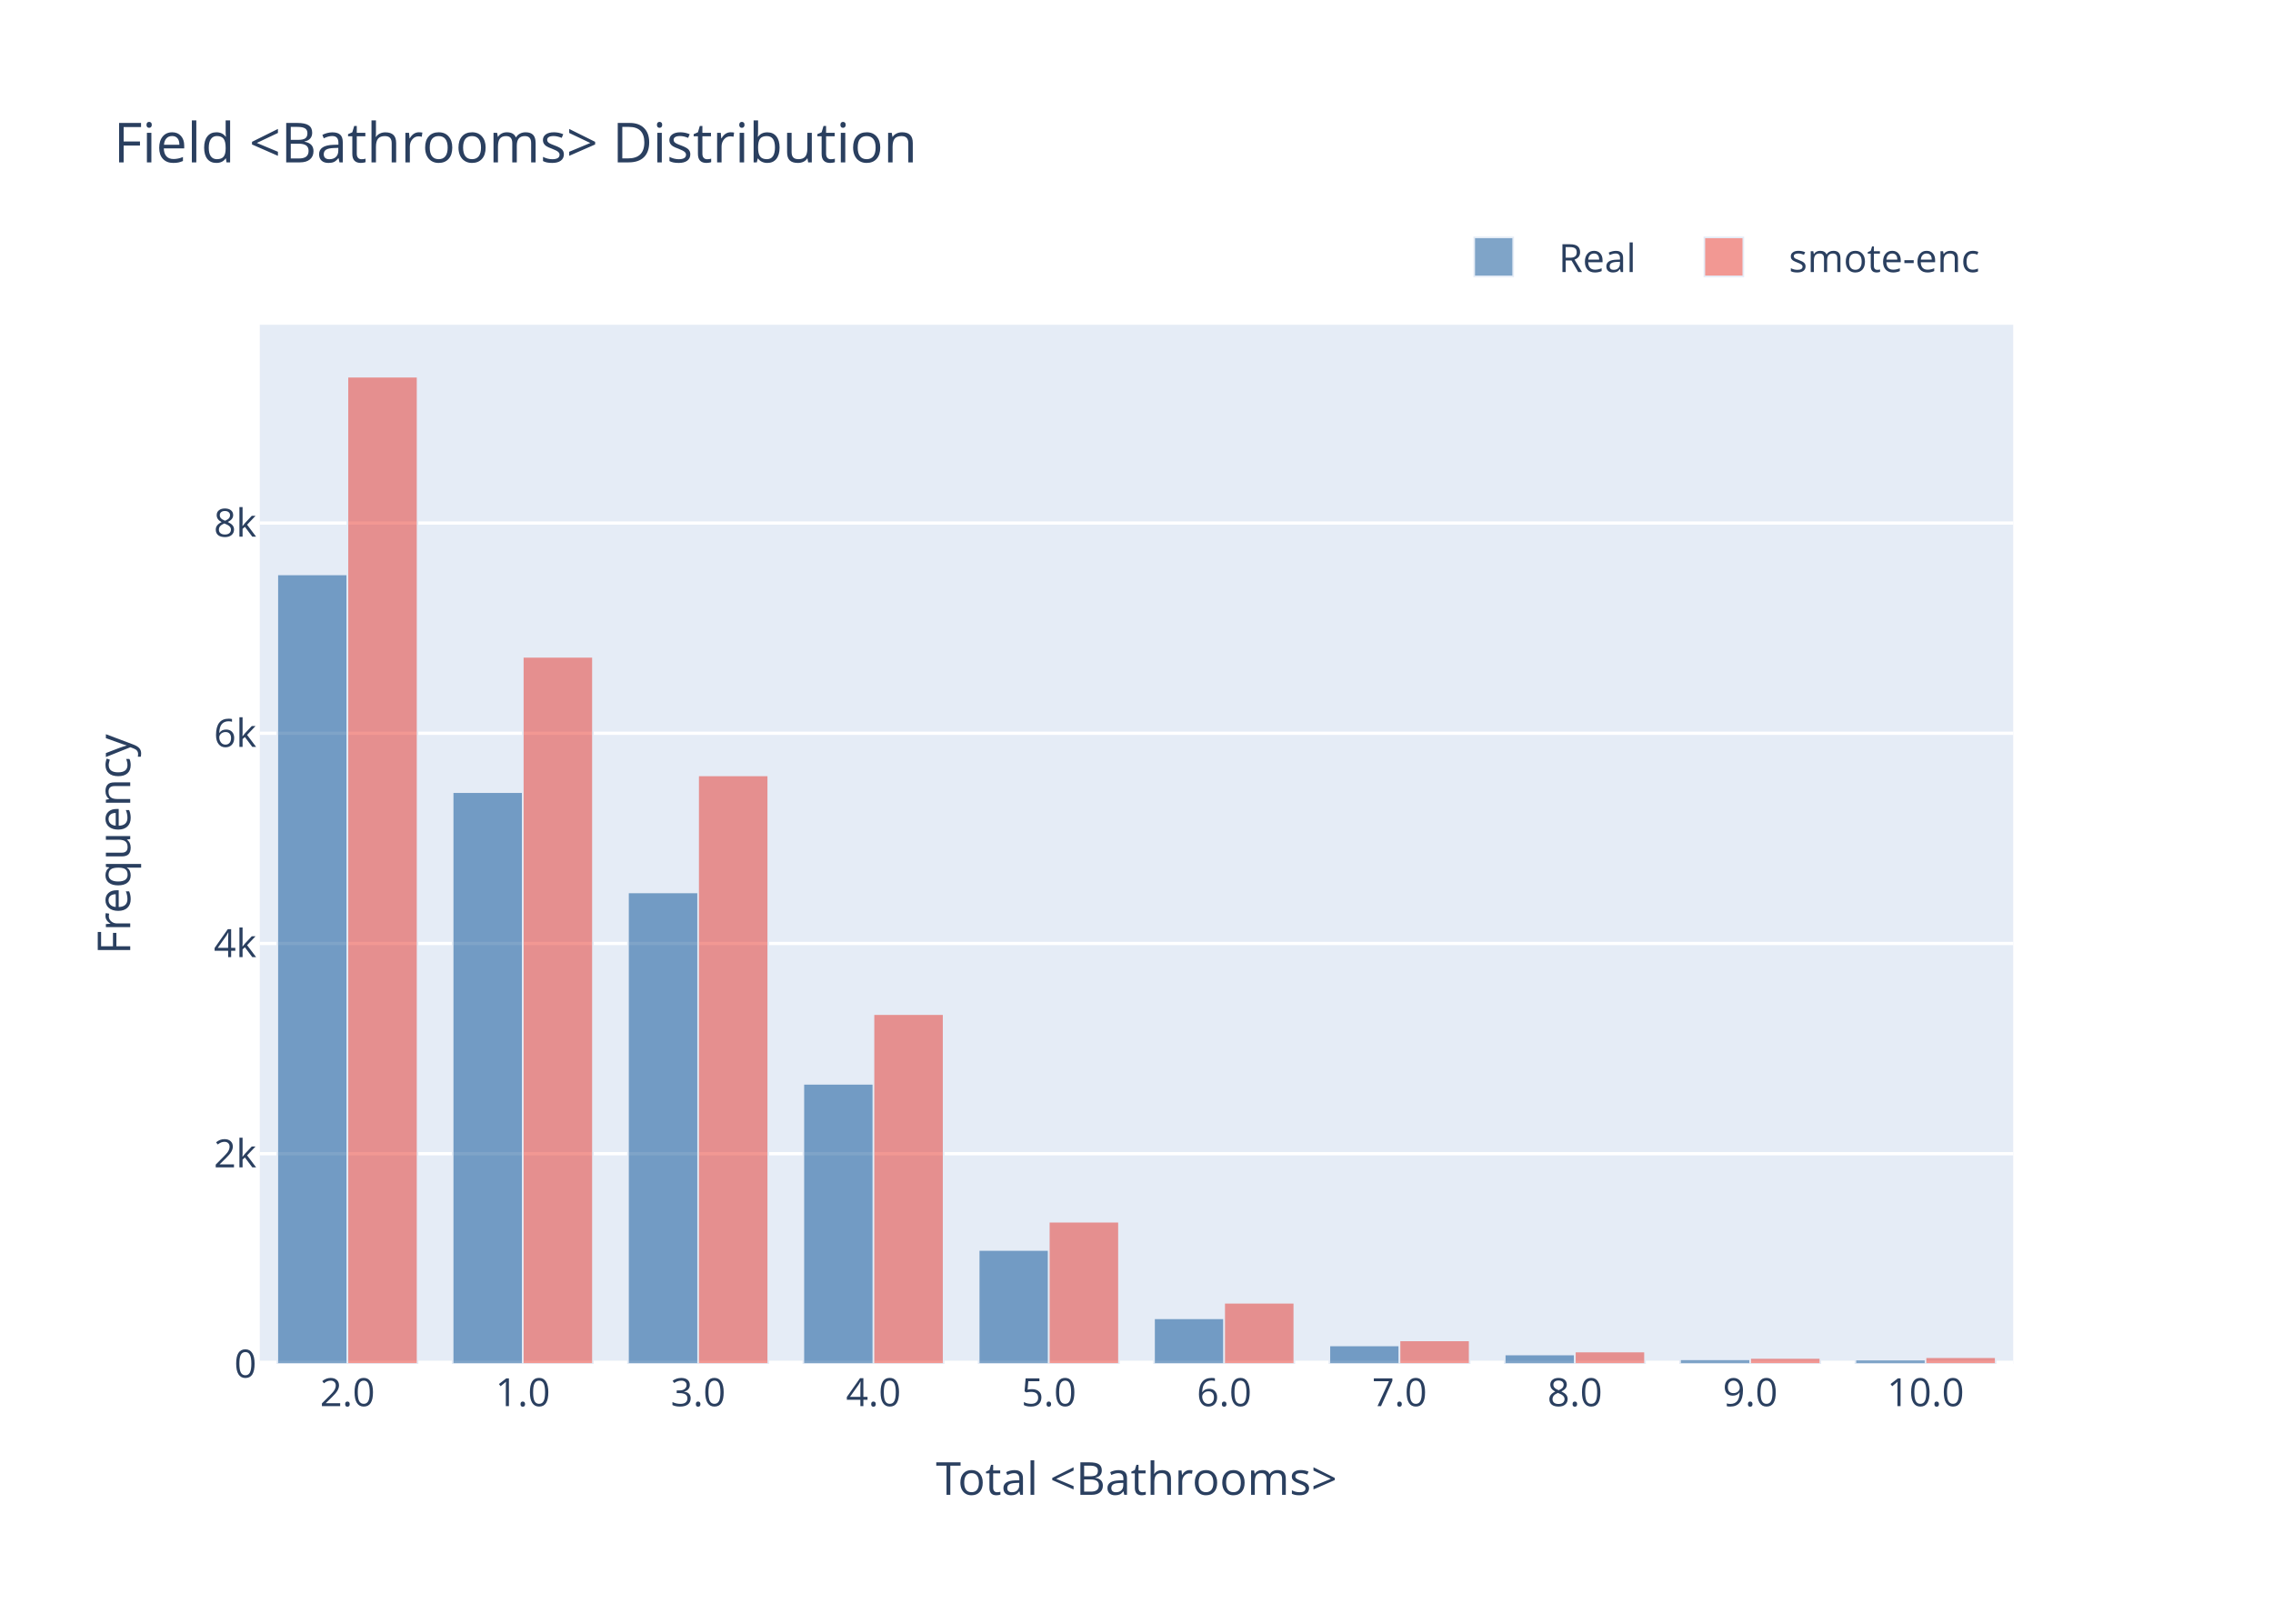
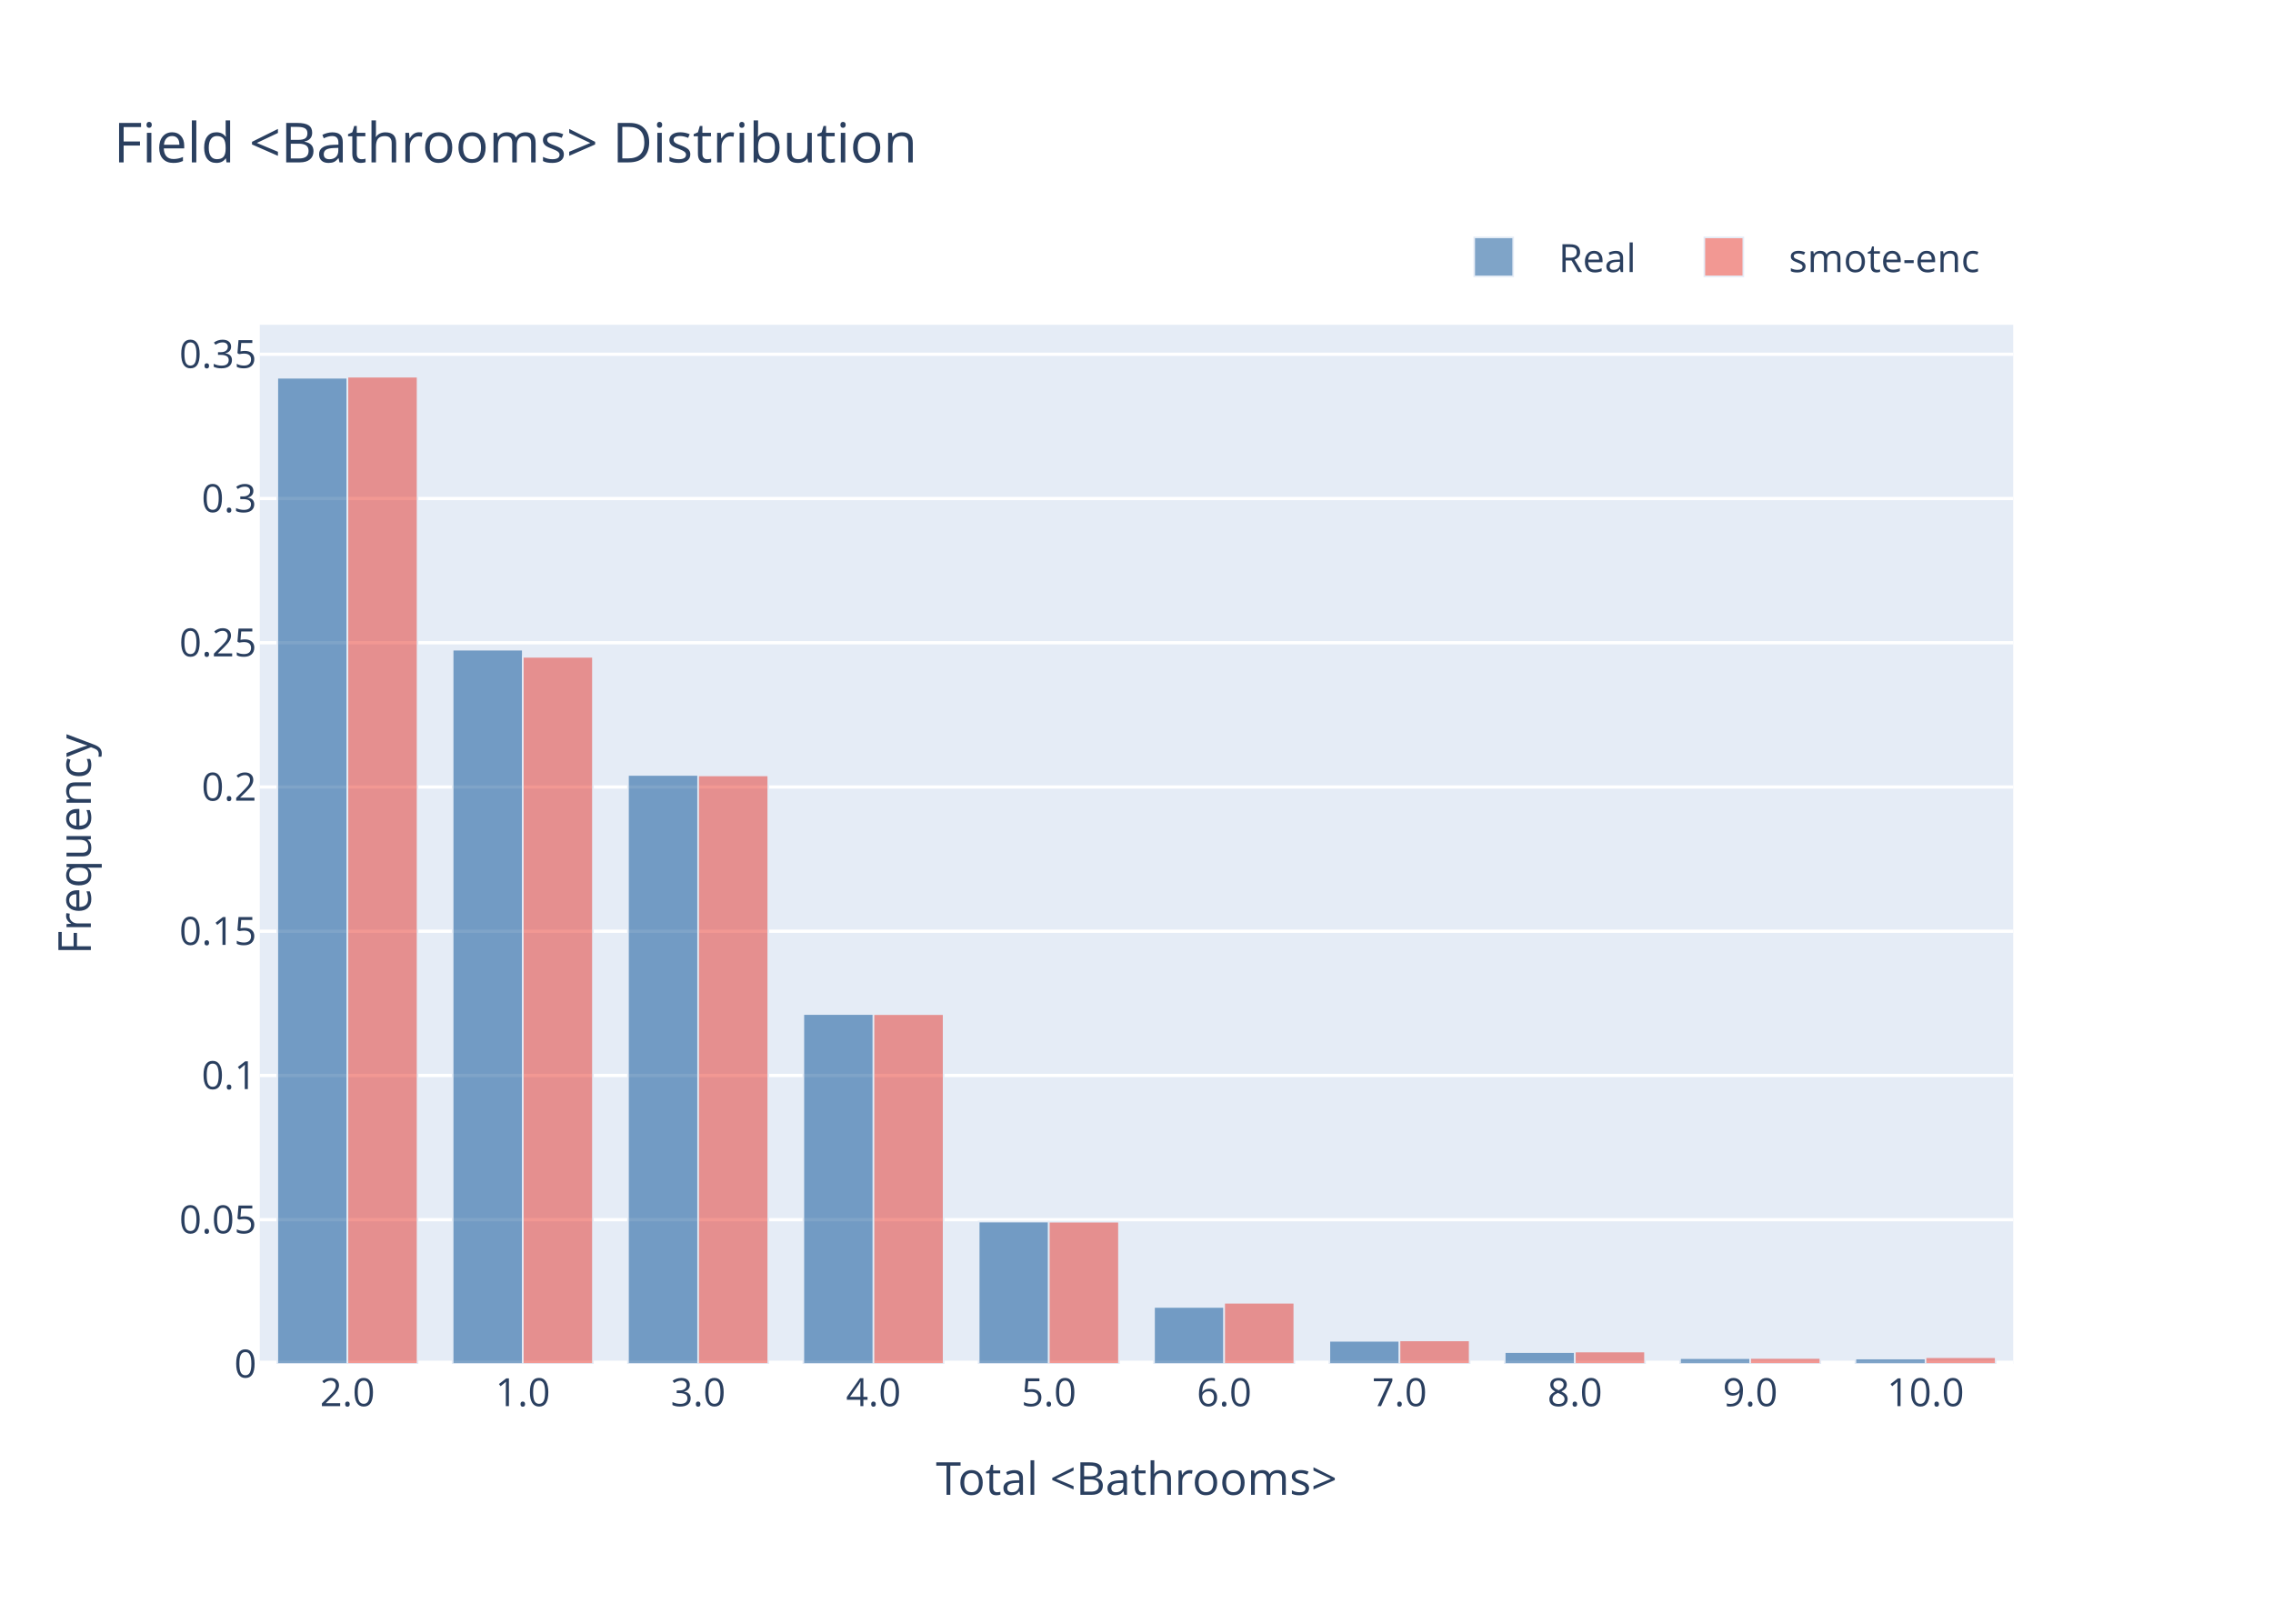
<svg xmlns="http://www.w3.org/2000/svg" class="main-svg" width="700" height="500" style="" viewBox="0 0 700 500">
  <rect x="0" y="0" width="700" height="500" style="fill: rgb(255, 255, 255); fill-opacity: 1;" />
-   <defs id="defs-8ff5d7">
+   <defs id="defs-b7415e">
    <g class="clips">
-       <clipPath id="clip8ff5d7xyplot" class="plotclip">
+       <clipPath id="clipb7415exyplot" class="plotclip">
        <rect width="540" height="320" />
      </clipPath>
-       <clipPath class="axesclip" id="clip8ff5d7x">
+       <clipPath class="axesclip" id="clipb7415ex">
        <rect x="80" y="0" width="540" height="500" />
      </clipPath>
-       <clipPath class="axesclip" id="clip8ff5d7y">
+       <clipPath class="axesclip" id="clipb7415ey">
        <rect x="0" y="100" width="700" height="320" />
      </clipPath>
-       <clipPath class="axesclip" id="clip8ff5d7xy">
+       <clipPath class="axesclip" id="clipb7415exy">
        <rect x="80" y="100" width="540" height="320" />
      </clipPath>
    </g>
    <g class="gradients" />
    <g class="patterns" />
  </defs>
  <g class="bglayer">
    <rect class="bg" x="80" y="100" width="540" height="320" style="fill: rgb(229, 236, 246); fill-opacity: 1; stroke-width: 0;" />
  </g>
  <g class="layer-below">
    <g class="imagelayer" />
    <g class="shapelayer" />
  </g>
  <g class="cartesianlayer">
    <g class="subplot xy">
      <g class="layer-subplot">
        <g class="shapelayer" />
        <g class="imagelayer" />
      </g>
      <g class="minor-gridlayer">
        <g class="x" />
        <g class="y" />
      </g>
      <g class="gridlayer">
        <g class="x" />
        <g class="y">
-           <path class="ygrid crisp" transform="translate(0,355.26)" d="M80,0h540" style="stroke: rgb(255, 255, 255); stroke-opacity: 1; stroke-width: 1px;" />
-           <path class="ygrid crisp" transform="translate(0,290.53)" d="M80,0h540" style="stroke: rgb(255, 255, 255); stroke-opacity: 1; stroke-width: 1px;" />
-           <path class="ygrid crisp" transform="translate(0,225.79)" d="M80,0h540" style="stroke: rgb(255, 255, 255); stroke-opacity: 1; stroke-width: 1px;" />
-           <path class="ygrid crisp" transform="translate(0,161.06)" d="M80,0h540" style="stroke: rgb(255, 255, 255); stroke-opacity: 1; stroke-width: 1px;" />
+           <path class="ygrid crisp" transform="translate(0,375.58)" d="M80,0h540" style="stroke: rgb(255, 255, 255); stroke-opacity: 1; stroke-width: 1px;" />
+           <path class="ygrid crisp" transform="translate(0,331.17)" d="M80,0h540" style="stroke: rgb(255, 255, 255); stroke-opacity: 1; stroke-width: 1px;" />
+           <path class="ygrid crisp" transform="translate(0,286.75)" d="M80,0h540" style="stroke: rgb(255, 255, 255); stroke-opacity: 1; stroke-width: 1px;" />
+           <path class="ygrid crisp" transform="translate(0,242.34)" d="M80,0h540" style="stroke: rgb(255, 255, 255); stroke-opacity: 1; stroke-width: 1px;" />
+           <path class="ygrid crisp" transform="translate(0,197.92)" d="M80,0h540" style="stroke: rgb(255, 255, 255); stroke-opacity: 1; stroke-width: 1px;" />
+           <path class="ygrid crisp" transform="translate(0,153.51)" d="M80,0h540" style="stroke: rgb(255, 255, 255); stroke-opacity: 1; stroke-width: 1px;" />
+           <path class="ygrid crisp" transform="translate(0,109.09)" d="M80,0h540" style="stroke: rgb(255, 255, 255); stroke-opacity: 1; stroke-width: 1px;" />
        </g>
      </g>
      <g class="zerolinelayer">
        <path class="yzl zl crisp" transform="translate(0,420)" d="M80,0h540" style="stroke: rgb(255, 255, 255); stroke-opacity: 1; stroke-width: 2px;" />
      </g>
      <path class="xlines-below" />
      <path class="ylines-below" />
      <g class="overlines-below" />
      <g class="xaxislayer-below" />
      <g class="yaxislayer-below" />
      <g class="overaxes-below" />
-       <g class="plot" transform="translate(80,100)" clip-path="url(#clip8ff5d7xyplot)">
+       <g class="plot" transform="translate(80,100)" clip-path="url(#clipb7415exyplot)">
        <g class="barlayer mlayer">
          <g class="trace bars" style="opacity: 1;">
            <g class="points">
              <g class="point">
-                 <path d="M5.4,320V76.88H27V320Z" style="vector-effect: none; opacity: 1; stroke-width: 0.5px; fill: rgb(0, 75, 147); fill-opacity: 0.5; stroke: rgb(229, 236, 246); stroke-opacity: 1;" />
-               </g>
-               <g class="point">
-                 <path d="M59.4,320V143.92H81V320Z" style="vector-effect: none; opacity: 1; stroke-width: 0.5px; fill: rgb(0, 75, 147); fill-opacity: 0.5; stroke: rgb(229, 236, 246); stroke-opacity: 1;" />
-               </g>
-               <g class="point">
-                 <path d="M113.4,320V174.8H135V320Z" style="vector-effect: none; opacity: 1; stroke-width: 0.5px; fill: rgb(0, 75, 147); fill-opacity: 0.5; stroke: rgb(229, 236, 246); stroke-opacity: 1;" />
-               </g>
-               <g class="point">
-                 <path d="M167.4,320V233.74H189V320Z" style="vector-effect: none; opacity: 1; stroke-width: 0.5px; fill: rgb(0, 75, 147); fill-opacity: 0.5; stroke: rgb(229, 236, 246); stroke-opacity: 1;" />
-               </g>
-               <g class="point">
-                 <path d="M221.4,320V284.91H243V320Z" style="vector-effect: none; opacity: 1; stroke-width: 0.5px; fill: rgb(0, 75, 147); fill-opacity: 0.5; stroke: rgb(229, 236, 246); stroke-opacity: 1;" />
-               </g>
-               <g class="point">
-                 <path d="M275.4,320V305.95H297V320Z" style="vector-effect: none; opacity: 1; stroke-width: 0.5px; fill: rgb(0, 75, 147); fill-opacity: 0.5; stroke: rgb(229, 236, 246); stroke-opacity: 1;" />
-               </g>
-               <g class="point">
-                 <path d="M329.4,320V314.3H351V320Z" style="vector-effect: none; opacity: 1; stroke-width: 0.5px; fill: rgb(0, 75, 147); fill-opacity: 0.5; stroke: rgb(229, 236, 246); stroke-opacity: 1;" />
-               </g>
-               <g class="point">
-                 <path d="M383.4,320V317.09H405V320Z" style="vector-effect: none; opacity: 1; stroke-width: 0.5px; fill: rgb(0, 75, 147); fill-opacity: 0.5; stroke: rgb(229, 236, 246); stroke-opacity: 1;" />
-               </g>
-               <g class="point">
-                 <path d="M437.4,320V318.58H459V320Z" style="vector-effect: none; opacity: 1; stroke-width: 0.5px; fill: rgb(0, 75, 147); fill-opacity: 0.5; stroke: rgb(229, 236, 246); stroke-opacity: 1;" />
-               </g>
-               <g class="point">
-                 <path d="M491.4,320V318.67H513V320Z" style="vector-effect: none; opacity: 1; stroke-width: 0.5px; fill: rgb(0, 75, 147); fill-opacity: 0.5; stroke: rgb(229, 236, 246); stroke-opacity: 1;" />
+                 <path d="M5.4,320V16.32H27V320Z" style="vector-effect: none; opacity: 1; stroke-width: 0.5px; fill: rgb(0, 75, 147); fill-opacity: 0.5; stroke: rgb(229, 236, 246); stroke-opacity: 1;" />
+               </g>
+               <g class="point">
+                 <path d="M59.4,320V100.06H81V320Z" style="vector-effect: none; opacity: 1; stroke-width: 0.5px; fill: rgb(0, 75, 147); fill-opacity: 0.5; stroke: rgb(229, 236, 246); stroke-opacity: 1;" />
+               </g>
+               <g class="point">
+                 <path d="M113.4,320V138.63H135V320Z" style="vector-effect: none; opacity: 1; stroke-width: 0.5px; fill: rgb(0, 75, 147); fill-opacity: 0.5; stroke: rgb(229, 236, 246); stroke-opacity: 1;" />
+               </g>
+               <g class="point">
+                 <path d="M167.4,320V212.25H189V320Z" style="vector-effect: none; opacity: 1; stroke-width: 0.5px; fill: rgb(0, 75, 147); fill-opacity: 0.5; stroke: rgb(229, 236, 246); stroke-opacity: 1;" />
+               </g>
+               <g class="point">
+                 <path d="M221.4,320V276.17H243V320Z" style="vector-effect: none; opacity: 1; stroke-width: 0.5px; fill: rgb(0, 75, 147); fill-opacity: 0.5; stroke: rgb(229, 236, 246); stroke-opacity: 1;" />
+               </g>
+               <g class="point">
+                 <path d="M275.4,320V302.45H297V320Z" style="vector-effect: none; opacity: 1; stroke-width: 0.5px; fill: rgb(0, 75, 147); fill-opacity: 0.5; stroke: rgb(229, 236, 246); stroke-opacity: 1;" />
+               </g>
+               <g class="point">
+                 <path d="M329.4,320V312.88H351V320Z" style="vector-effect: none; opacity: 1; stroke-width: 0.5px; fill: rgb(0, 75, 147); fill-opacity: 0.5; stroke: rgb(229, 236, 246); stroke-opacity: 1;" />
+               </g>
+               <g class="point">
+                 <path d="M383.4,320V316.36H405V320Z" style="vector-effect: none; opacity: 1; stroke-width: 0.5px; fill: rgb(0, 75, 147); fill-opacity: 0.5; stroke: rgb(229, 236, 246); stroke-opacity: 1;" />
+               </g>
+               <g class="point">
+                 <path d="M437.4,320V318.22H459V320Z" style="vector-effect: none; opacity: 1; stroke-width: 0.5px; fill: rgb(0, 75, 147); fill-opacity: 0.5; stroke: rgb(229, 236, 246); stroke-opacity: 1;" />
+               </g>
+               <g class="point">
+                 <path d="M491.4,320V318.34H513V320Z" style="vector-effect: none; opacity: 1; stroke-width: 0.5px; fill: rgb(0, 75, 147); fill-opacity: 0.5; stroke: rgb(229, 236, 246); stroke-opacity: 1;" />
              </g>
            </g>
          </g>
          <g class="trace bars" style="opacity: 1;">
            <g class="points">
              <g class="point">
                <path d="M81,320V102.26H102.6V320Z" style="vector-effect: none; opacity: 1; stroke-width: 0.5px; fill: rgb(230, 51, 41); fill-opacity: 0.5; stroke: rgb(229, 236, 246); stroke-opacity: 1;" />
              </g>
              <g class="point">
                <path d="M513,320V317.93H534.6V320Z" style="vector-effect: none; opacity: 1; stroke-width: 0.5px; fill: rgb(230, 51, 41); fill-opacity: 0.5; stroke: rgb(229, 236, 246); stroke-opacity: 1;" />
              </g>
              <g class="point">
                <path d="M27,320V16H48.6V320Z" style="vector-effect: none; opacity: 1; stroke-width: 0.5px; fill: rgb(230, 51, 41); fill-opacity: 0.5; stroke: rgb(229, 236, 246); stroke-opacity: 1;" />
              </g>
              <g class="point">
                <path d="M135,320V138.77H156.6V320Z" style="vector-effect: none; opacity: 1; stroke-width: 0.5px; fill: rgb(230, 51, 41); fill-opacity: 0.5; stroke: rgb(229, 236, 246); stroke-opacity: 1;" />
              </g>
              <g class="point">
                <path d="M189,320V212.28H210.6V320Z" style="vector-effect: none; opacity: 1; stroke-width: 0.5px; fill: rgb(230, 51, 41); fill-opacity: 0.5; stroke: rgb(229, 236, 246); stroke-opacity: 1;" />
              </g>
              <g class="point">
                <path d="M243,320V276.21H264.6V320Z" style="vector-effect: none; opacity: 1; stroke-width: 0.5px; fill: rgb(230, 51, 41); fill-opacity: 0.5; stroke: rgb(229, 236, 246); stroke-opacity: 1;" />
              </g>
              <g class="point">
                <path d="M297,320V301.16H318.6V320Z" style="vector-effect: none; opacity: 1; stroke-width: 0.5px; fill: rgb(230, 51, 41); fill-opacity: 0.5; stroke: rgb(229, 236, 246); stroke-opacity: 1;" />
              </g>
              <g class="point">
                <path d="M351,320V312.75H372.6V320Z" style="vector-effect: none; opacity: 1; stroke-width: 0.5px; fill: rgb(230, 51, 41); fill-opacity: 0.5; stroke: rgb(229, 236, 246); stroke-opacity: 1;" />
              </g>
              <g class="point">
                <path d="M405,320V316.18H426.6V320Z" style="vector-effect: none; opacity: 1; stroke-width: 0.5px; fill: rgb(230, 51, 41); fill-opacity: 0.5; stroke: rgb(229, 236, 246); stroke-opacity: 1;" />
              </g>
              <g class="point">
                <path d="M459,320V318.16H480.6V320Z" style="vector-effect: none; opacity: 1; stroke-width: 0.5px; fill: rgb(230, 51, 41); fill-opacity: 0.5; stroke: rgb(229, 236, 246); stroke-opacity: 1;" />
              </g>
            </g>
          </g>
        </g>
      </g>
      <g class="overplot" />
      <path class="xlines-above crisp" d="M0,0" style="fill: none;" />
      <path class="ylines-above crisp" d="M0,0" style="fill: none;" />
      <g class="overlines-above" />
      <g class="xaxislayer-above">
        <g class="xtick">
          <text text-anchor="middle" x="0" y="433" transform="translate(107,0)" style="font-family: 'Open Sans', verdana, arial, sans-serif; font-size: 12px; fill: rgb(42, 63, 95); fill-opacity: 1; white-space: pre; opacity: 1;">2.0</text>
        </g>
        <g class="xtick">
          <text text-anchor="middle" x="0" y="433" transform="translate(161,0)" style="font-family: 'Open Sans', verdana, arial, sans-serif; font-size: 12px; fill: rgb(42, 63, 95); fill-opacity: 1; white-space: pre; opacity: 1;">1.0</text>
        </g>
        <g class="xtick">
          <text text-anchor="middle" x="0" y="433" transform="translate(215,0)" style="font-family: 'Open Sans', verdana, arial, sans-serif; font-size: 12px; fill: rgb(42, 63, 95); fill-opacity: 1; white-space: pre; opacity: 1;">3.0</text>
        </g>
        <g class="xtick">
          <text text-anchor="middle" x="0" y="433" transform="translate(269,0)" style="font-family: 'Open Sans', verdana, arial, sans-serif; font-size: 12px; fill: rgb(42, 63, 95); fill-opacity: 1; white-space: pre; opacity: 1;">4.0</text>
        </g>
        <g class="xtick">
          <text text-anchor="middle" x="0" y="433" transform="translate(323,0)" style="font-family: 'Open Sans', verdana, arial, sans-serif; font-size: 12px; fill: rgb(42, 63, 95); fill-opacity: 1; white-space: pre; opacity: 1;">5.0</text>
        </g>
        <g class="xtick">
          <text text-anchor="middle" x="0" y="433" transform="translate(377,0)" style="font-family: 'Open Sans', verdana, arial, sans-serif; font-size: 12px; fill: rgb(42, 63, 95); fill-opacity: 1; white-space: pre; opacity: 1;">6.0</text>
        </g>
        <g class="xtick">
          <text text-anchor="middle" x="0" y="433" transform="translate(431,0)" style="font-family: 'Open Sans', verdana, arial, sans-serif; font-size: 12px; fill: rgb(42, 63, 95); fill-opacity: 1; white-space: pre; opacity: 1;">7.0</text>
        </g>
        <g class="xtick">
          <text text-anchor="middle" x="0" y="433" transform="translate(485,0)" style="font-family: 'Open Sans', verdana, arial, sans-serif; font-size: 12px; fill: rgb(42, 63, 95); fill-opacity: 1; white-space: pre; opacity: 1;">8.0</text>
        </g>
        <g class="xtick">
          <text text-anchor="middle" x="0" y="433" transform="translate(539,0)" style="font-family: 'Open Sans', verdana, arial, sans-serif; font-size: 12px; fill: rgb(42, 63, 95); fill-opacity: 1; white-space: pre; opacity: 1;">9.0</text>
        </g>
        <g class="xtick">
          <text text-anchor="middle" x="0" y="433" transform="translate(593,0)" style="font-family: 'Open Sans', verdana, arial, sans-serif; font-size: 12px; fill: rgb(42, 63, 95); fill-opacity: 1; white-space: pre; opacity: 1;">10.0</text>
        </g>
      </g>
      <g class="yaxislayer-above">
        <g class="ytick">
          <text text-anchor="end" x="79" y="4.2" transform="translate(0,420)" style="font-family: 'Open Sans', verdana, arial, sans-serif; font-size: 12px; fill: rgb(42, 63, 95); fill-opacity: 1; white-space: pre; opacity: 1;">0</text>
        </g>
        <g class="ytick">
-           <text text-anchor="end" x="79" y="4.2" style="font-family: 'Open Sans', verdana, arial, sans-serif; font-size: 12px; fill: rgb(42, 63, 95); fill-opacity: 1; white-space: pre; opacity: 1;" transform="translate(0,355.26)">2k</text>
-         </g>
-         <g class="ytick">
-           <text text-anchor="end" x="79" y="4.2" style="font-family: 'Open Sans', verdana, arial, sans-serif; font-size: 12px; fill: rgb(42, 63, 95); fill-opacity: 1; white-space: pre; opacity: 1;" transform="translate(0,290.53)">4k</text>
-         </g>
-         <g class="ytick">
-           <text text-anchor="end" x="79" y="4.2" style="font-family: 'Open Sans', verdana, arial, sans-serif; font-size: 12px; fill: rgb(42, 63, 95); fill-opacity: 1; white-space: pre; opacity: 1;" transform="translate(0,225.79)">6k</text>
-         </g>
-         <g class="ytick">
-           <text text-anchor="end" x="79" y="4.2" style="font-family: 'Open Sans', verdana, arial, sans-serif; font-size: 12px; fill: rgb(42, 63, 95); fill-opacity: 1; white-space: pre; opacity: 1;" transform="translate(0,161.06)">8k</text>
+           <text text-anchor="end" x="79" y="4.2" style="font-family: 'Open Sans', verdana, arial, sans-serif; font-size: 12px; fill: rgb(42, 63, 95); fill-opacity: 1; white-space: pre; opacity: 1;" transform="translate(0,375.58)">0.05</text>
+         </g>
+         <g class="ytick">
+           <text text-anchor="end" x="79" y="4.2" style="font-family: 'Open Sans', verdana, arial, sans-serif; font-size: 12px; fill: rgb(42, 63, 95); fill-opacity: 1; white-space: pre; opacity: 1;" transform="translate(0,331.17)">0.1</text>
+         </g>
+         <g class="ytick">
+           <text text-anchor="end" x="79" y="4.2" style="font-family: 'Open Sans', verdana, arial, sans-serif; font-size: 12px; fill: rgb(42, 63, 95); fill-opacity: 1; white-space: pre; opacity: 1;" transform="translate(0,286.75)">0.15</text>
+         </g>
+         <g class="ytick">
+           <text text-anchor="end" x="79" y="4.2" style="font-family: 'Open Sans', verdana, arial, sans-serif; font-size: 12px; fill: rgb(42, 63, 95); fill-opacity: 1; white-space: pre; opacity: 1;" transform="translate(0,242.34)">0.2</text>
+         </g>
+         <g class="ytick">
+           <text text-anchor="end" x="79" y="4.2" style="font-family: 'Open Sans', verdana, arial, sans-serif; font-size: 12px; fill: rgb(42, 63, 95); fill-opacity: 1; white-space: pre; opacity: 1;" transform="translate(0,197.92)">0.25</text>
+         </g>
+         <g class="ytick">
+           <text text-anchor="end" x="79" y="4.2" style="font-family: 'Open Sans', verdana, arial, sans-serif; font-size: 12px; fill: rgb(42, 63, 95); fill-opacity: 1; white-space: pre; opacity: 1;" transform="translate(0,153.51)">0.3</text>
+         </g>
+         <g class="ytick">
+           <text text-anchor="end" x="79" y="4.2" style="font-family: 'Open Sans', verdana, arial, sans-serif; font-size: 12px; fill: rgb(42, 63, 95); fill-opacity: 1; white-space: pre; opacity: 1;" transform="translate(0,109.09)">0.35</text>
        </g>
      </g>
      <g class="overaxes-above" />
    </g>
  </g>
  <g class="polarlayer" />
  <g class="smithlayer" />
  <g class="ternarylayer" />
  <g class="geolayer" />
  <g class="funnelarealayer" />
  <g class="pielayer" />
  <g class="iciclelayer" />
  <g class="treemaplayer" />
  <g class="sunburstlayer" />
  <g class="glimages" />
-   <defs id="topdefs-8ff5d7">
+   <defs id="topdefs-b7415e">
    <g class="clips" />
-     <clipPath id="legend8ff5d7">
+     <clipPath id="legendb7415e">
      <rect width="180" height="29" x="0" y="0" />
    </clipPath>
  </defs>
  <g class="layer-above">
    <g class="imagelayer" />
    <g class="shapelayer" />
  </g>
  <g class="infolayer">
    <g class="legend" pointer-events="all" transform="translate(440,64.6)">
      <rect class="bg" shape-rendering="crispEdges" width="180" height="29" x="0" y="0" style="stroke: rgb(68, 68, 68); stroke-opacity: 1; fill: rgb(255, 255, 255); fill-opacity: 1; stroke-width: 0px;" />
-       <g class="scrollbox" transform="" clip-path="url(#legend8ff5d7)">
+       <g class="scrollbox" transform="" clip-path="url(#legendb7415e)">
        <g class="groups">
          <g class="traces" transform="translate(0,14.5)" style="opacity: 1;">
            <text class="legendtext" text-anchor="start" x="40" y="4.68" style="font-family: 'Open Sans', verdana, arial, sans-serif; font-size: 12px; fill: rgb(42, 63, 95); fill-opacity: 1; white-space: pre;">Real</text>
            <g class="layers" style="opacity: 1;">
              <g class="legendfill" />
              <g class="legendlines" />
              <g class="legendsymbols">
                <g class="legendpoints">
                  <path class="legendundefined" d="M6,6H-6V-6H6Z" transform="translate(20,0)" style="stroke-width: 0.5px; fill: rgb(0, 75, 147); fill-opacity: 0.5; stroke: rgb(229, 236, 246); stroke-opacity: 1;" />
                </g>
              </g>
            </g>
            <rect class="legendtoggle" x="0" y="-9.5" width="68.375" height="19" style="fill: rgb(0, 0, 0); fill-opacity: 0;" />
          </g>
          <g class="traces" transform="translate(70.875,14.5)" style="opacity: 1;">
            <text class="legendtext" text-anchor="start" x="40" y="4.68" style="font-family: 'Open Sans', verdana, arial, sans-serif; font-size: 12px; fill: rgb(42, 63, 95); fill-opacity: 1; white-space: pre;">smote-enc</text>
            <g class="layers" style="opacity: 1;">
              <g class="legendfill" />
              <g class="legendlines" />
              <g class="legendsymbols">
                <g class="legendpoints">
                  <path class="legendundefined" d="M6,6H-6V-6H6Z" transform="translate(20,0)" style="stroke-width: 0.5px; fill: rgb(230, 51, 41); fill-opacity: 0.5; stroke: rgb(229, 236, 246); stroke-opacity: 1;" />
                </g>
              </g>
            </g>
            <rect class="legendtoggle" x="0" y="-9.5" width="105.797" height="19" style="fill: rgb(0, 0, 0); fill-opacity: 0;" />
          </g>
        </g>
      </g>
      <rect class="scrollbar" rx="20" ry="3" width="0" height="0" x="0" y="0" style="fill: rgb(128, 139, 164); fill-opacity: 1;" />
    </g>
    <g class="g-gtitle">
      <text class="gtitle" x="35" y="50" text-anchor="start" dy="0em" style="font-family: 'Open Sans', verdana, arial, sans-serif; font-size: 17px; fill: rgb(42, 63, 95); opacity: 1; font-weight: normal; white-space: pre;">Field &lt;Bathrooms&gt; Distribution</text>
    </g>
    <g class="g-xtitle">
      <text class="xtitle" x="350" y="460.3" text-anchor="middle" style="font-family: 'Open Sans', verdana, arial, sans-serif; font-size: 14px; fill: rgb(42, 63, 95); opacity: 1; font-weight: normal; white-space: pre;">Total &lt;Bathrooms&gt;</text>
    </g>
    <g class="g-ytitle">
-       <text class="ytitle" transform="rotate(-90,40.10625,260)" x="40.106" y="260" text-anchor="middle" style="font-family: 'Open Sans', verdana, arial, sans-serif; font-size: 14px; fill: rgb(42, 63, 95); opacity: 1; font-weight: normal; white-space: pre;">Frequency</text>
+       <text class="ytitle" transform="rotate(-90,27.98125,260)" x="27.981" y="260" text-anchor="middle" style="font-family: 'Open Sans', verdana, arial, sans-serif; font-size: 14px; fill: rgb(42, 63, 95); opacity: 1; font-weight: normal; white-space: pre;">Frequency</text>
    </g>
  </g>
</svg>
